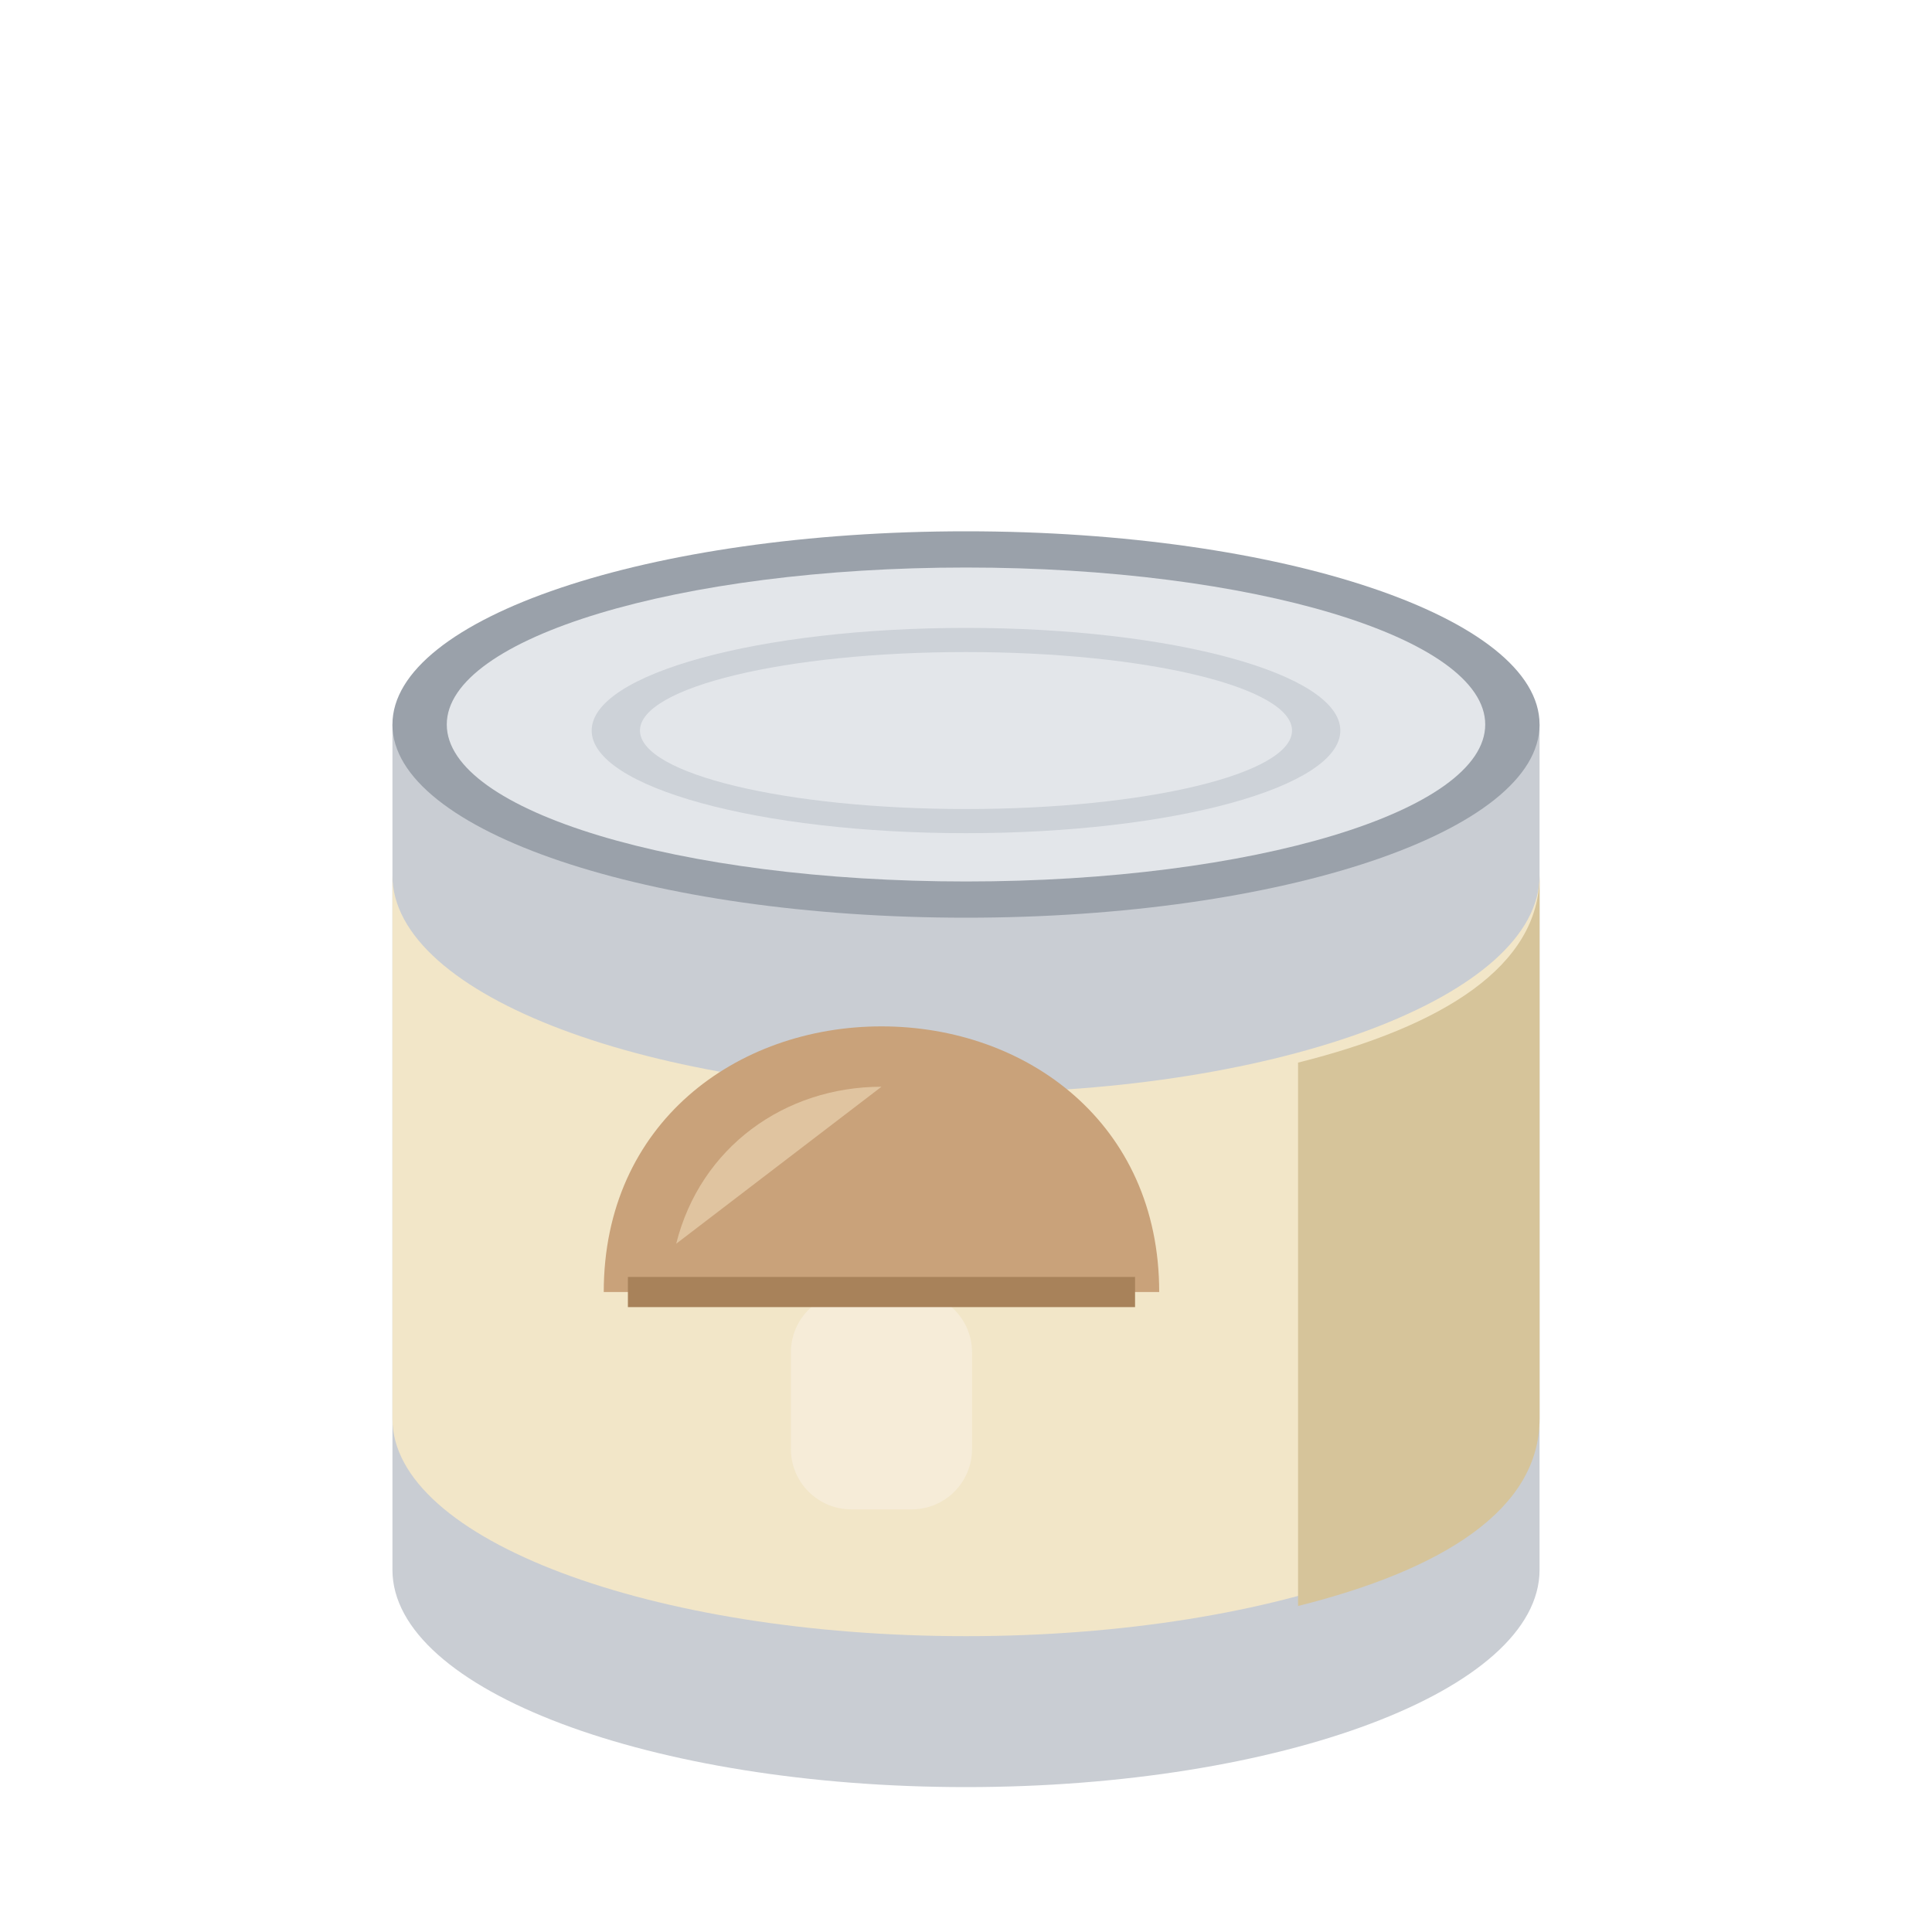
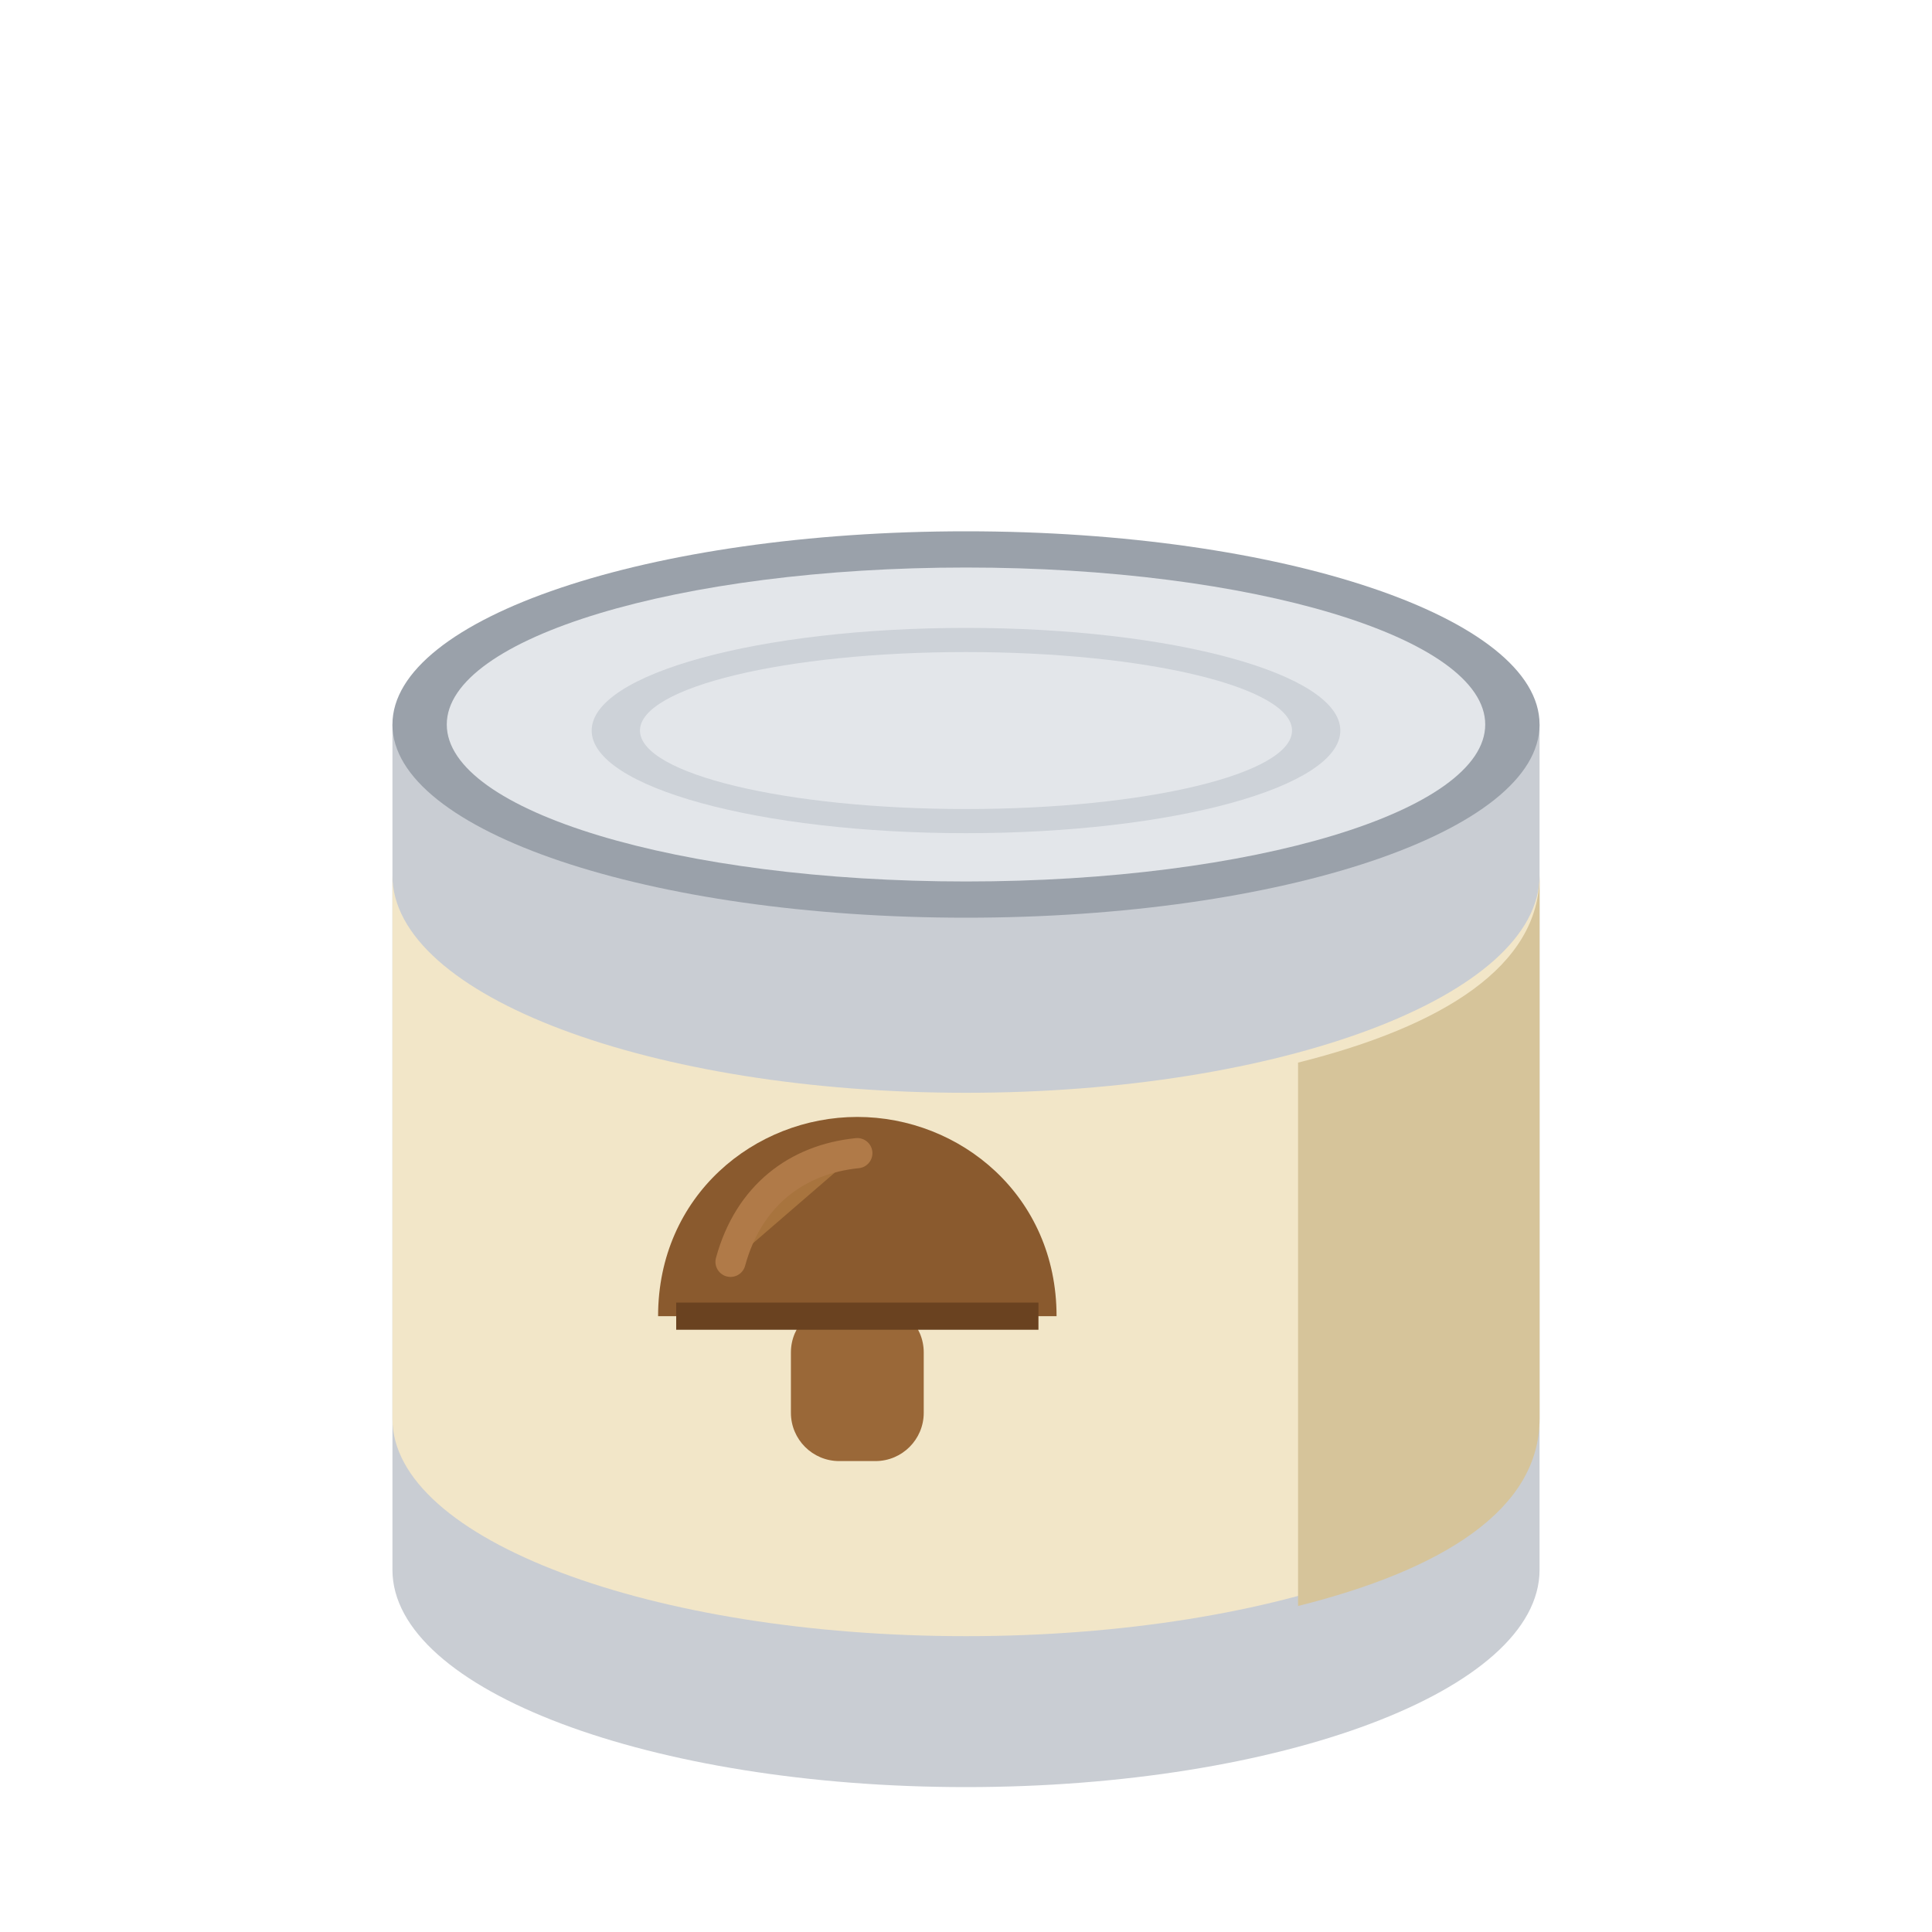
<svg xmlns="http://www.w3.org/2000/svg" viewBox="0 0 32 32">
  <path fill="#c9cdd3" d="M6.5 12v14c0 2 4.3 3.6 9.5 3.6s9.5-1.6 9.5-3.6V12z" />
  <path fill="#f2e6c8" d="M6.5 14.5v9c0 2 4.3 3.6 9.5 3.6s9.5-1.6 9.5-3.6v-9c0 2-4.3 3.6-9.5 3.6S6.5 16.5 6.5 14.5" />
  <path fill="#d6c49a" d="M21.5 17.6c2.4-.6 4-1.6 4-3.1v9c0 1.5-1.6 2.5-4 3.1z" />
-   <path fill="#c9a27a" d="M10 21.4c0-2.8 2.2-4.4 4.6-4.4s4.6 1.6 4.6 4.4z" />
-   <path fill="#e0c4a0" d="M11.2 20.6c.4-1.6 1.8-2.6 3.4-2.6" />
-   <rect width="3" height="3.6" x="13.1" y="21.4" fill="#f6ecd8" rx="1" />
-   <path fill="none" stroke="#a8825a" stroke-width="0.5" d="M10.4 21.4h8.4" />
+   <path fill="#8a5a2e" d="M10.9 21.8c0-2 1.6-3.3 3.3-3.3s3.3 1.3 3.3 3.3z" />
+   <path fill="#a8743e" d="M12 21c.3-1.1 1.2-1.8 2.2-1.9" />
+   <path fill="none" stroke="#b07a48" stroke-linecap="round" stroke-width="0.5" d="M12.1 20.9c.3-1.1 1.1-1.7 2.1-1.8" />
+   <rect width="2.2" height="2.6" x="13.1" y="21.6" fill="#9a6838" rx="0.8" />
+   <path fill="none" stroke="#6a4220" stroke-width="0.45" d="M11.2 21.8h6" />
  <ellipse cx="16" cy="12" rx="9.5" ry="3.2" fill="#9aa1aa" />
  <ellipse cx="16" cy="12" rx="8.6" ry="2.6" fill="#e3e6ea" />
  <ellipse cx="16" cy="12.1" rx="6.2" ry="1.7" fill="#cdd2d8" />
  <ellipse cx="16" cy="12.1" rx="5.4" ry="1.3" fill="#e3e6ea" />
</svg>
